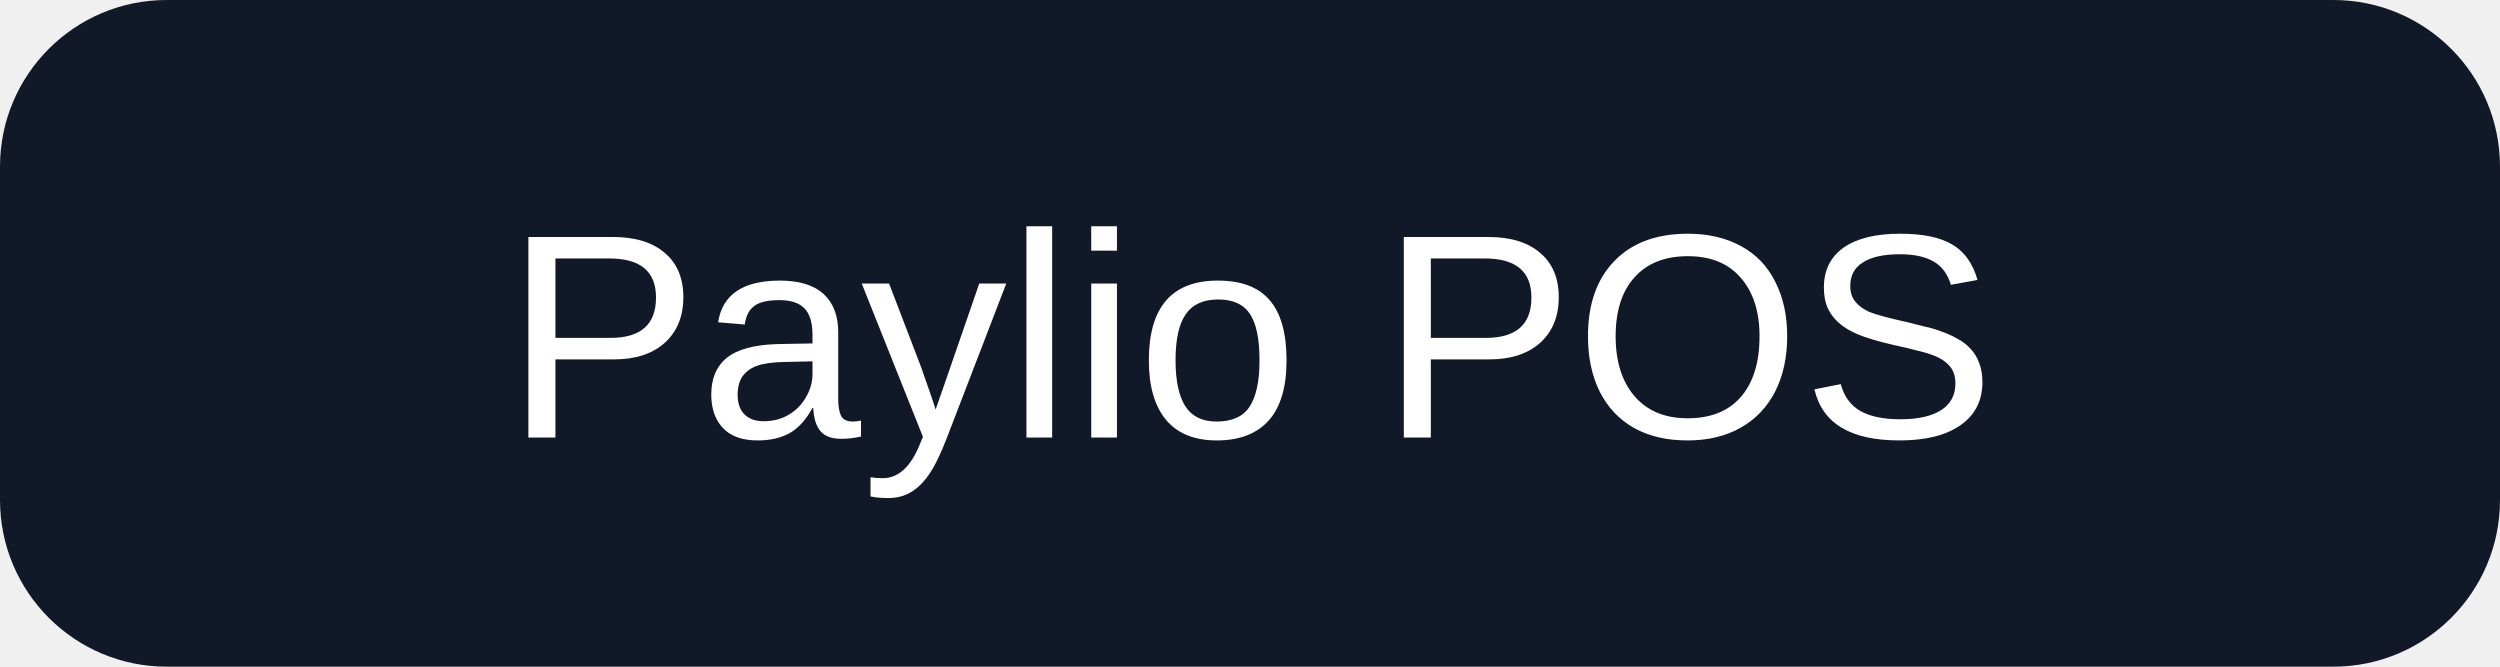
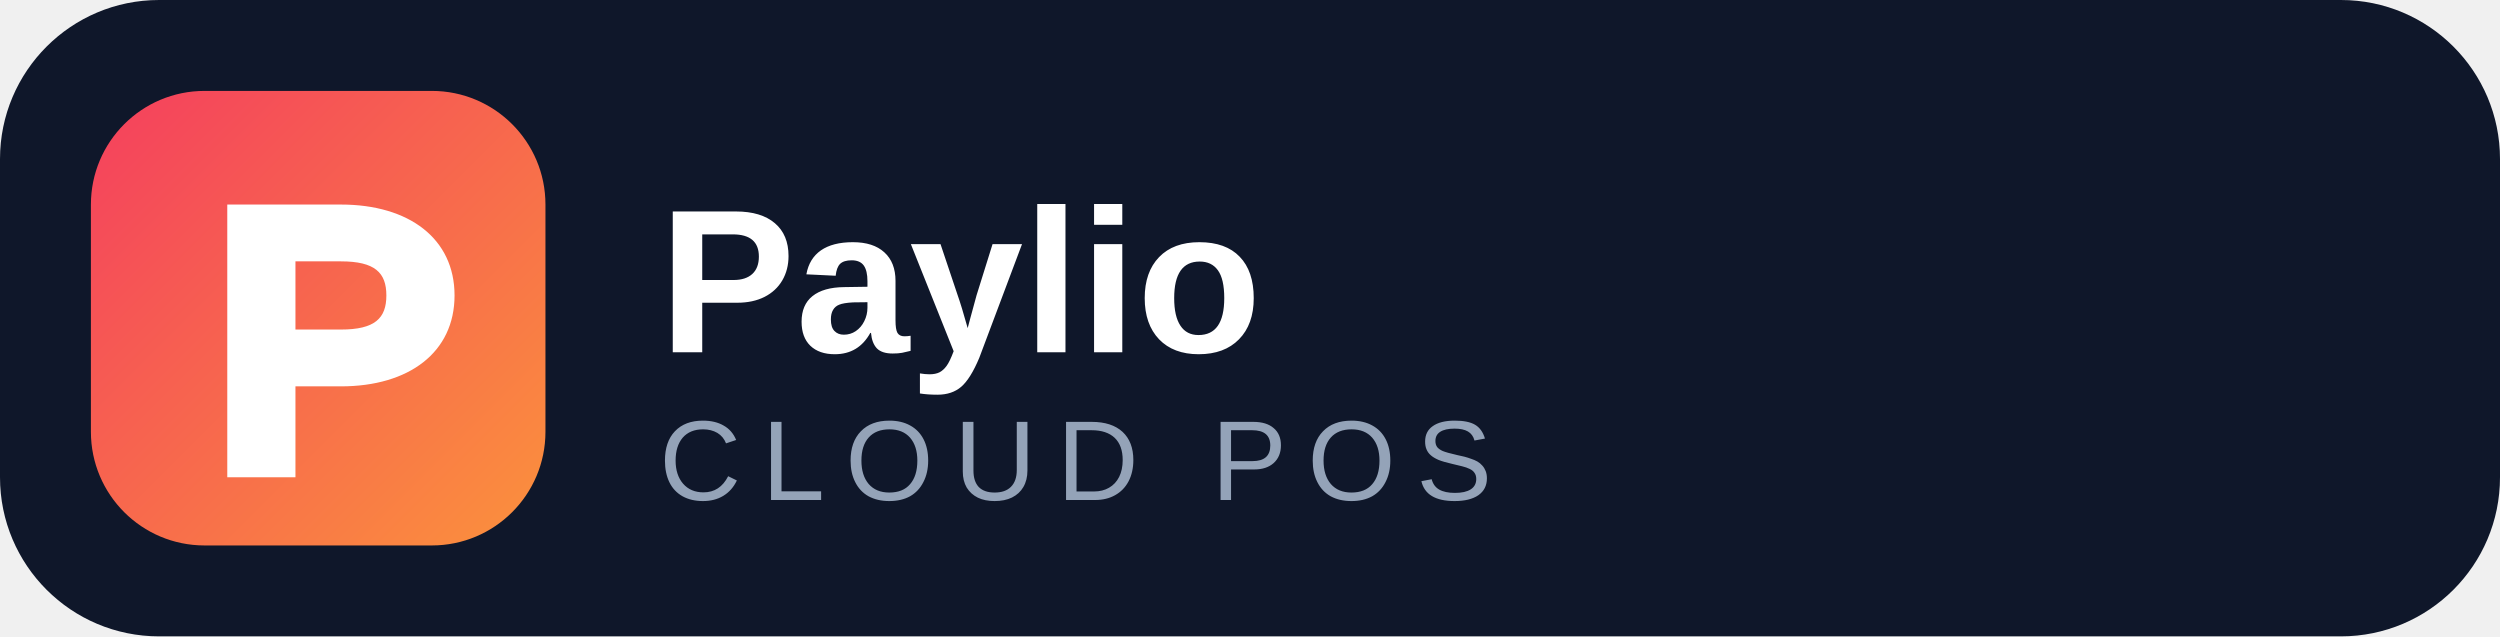
- <svg xmlns="http://www.w3.org/2000/svg" viewBox="0 0 120 32" role="img" aria-label="Paylio">
-   <rect width="120" height="32" rx="8" fill="#111827" />
-   <text x="60" y="21" text-anchor="middle" fill="#ffffff" font-size="14" font-family="Arial, sans-serif">Paylio POS</text>
+ <svg xmlns="http://www.w3.org/2000/svg" viewBox="0 0 220 56" role="img" aria-label="Paylio">
+   <defs>
+     <linearGradient id="paylioGrad" x1="0%" y1="0%" x2="100%" y2="100%">
+       <stop offset="0%" stop-color="#f43f5e" />
+       <stop offset="100%" stop-color="#fb923c" />
+     </linearGradient>
+   </defs>
+   <rect width="220" height="56" rx="14" fill="#0f172a" />
+   <rect x="8" y="8" width="40" height="40" rx="10" fill="url(#paylioGrad)" />
+   <path d="M20 18h10c6 0 10 3 10 8s-4 8-10 8h-4v8h-6V18zm10 11c3 0 4-1 4-3s-1-3-4-3h-4v6h4z" fill="#fff" />
+   <text x="58" y="31" fill="#ffffff" font-size="18" font-weight="700" font-family="Manrope, Avenir Next, Segoe UI, Arial, sans-serif">Paylio</text>
+   <text x="58" y="44" fill="#94a3b8" font-size="10" letter-spacing="1.8" font-family="Manrope, Avenir Next, Segoe UI, Arial, sans-serif">CLOUD POS</text>
</svg>
